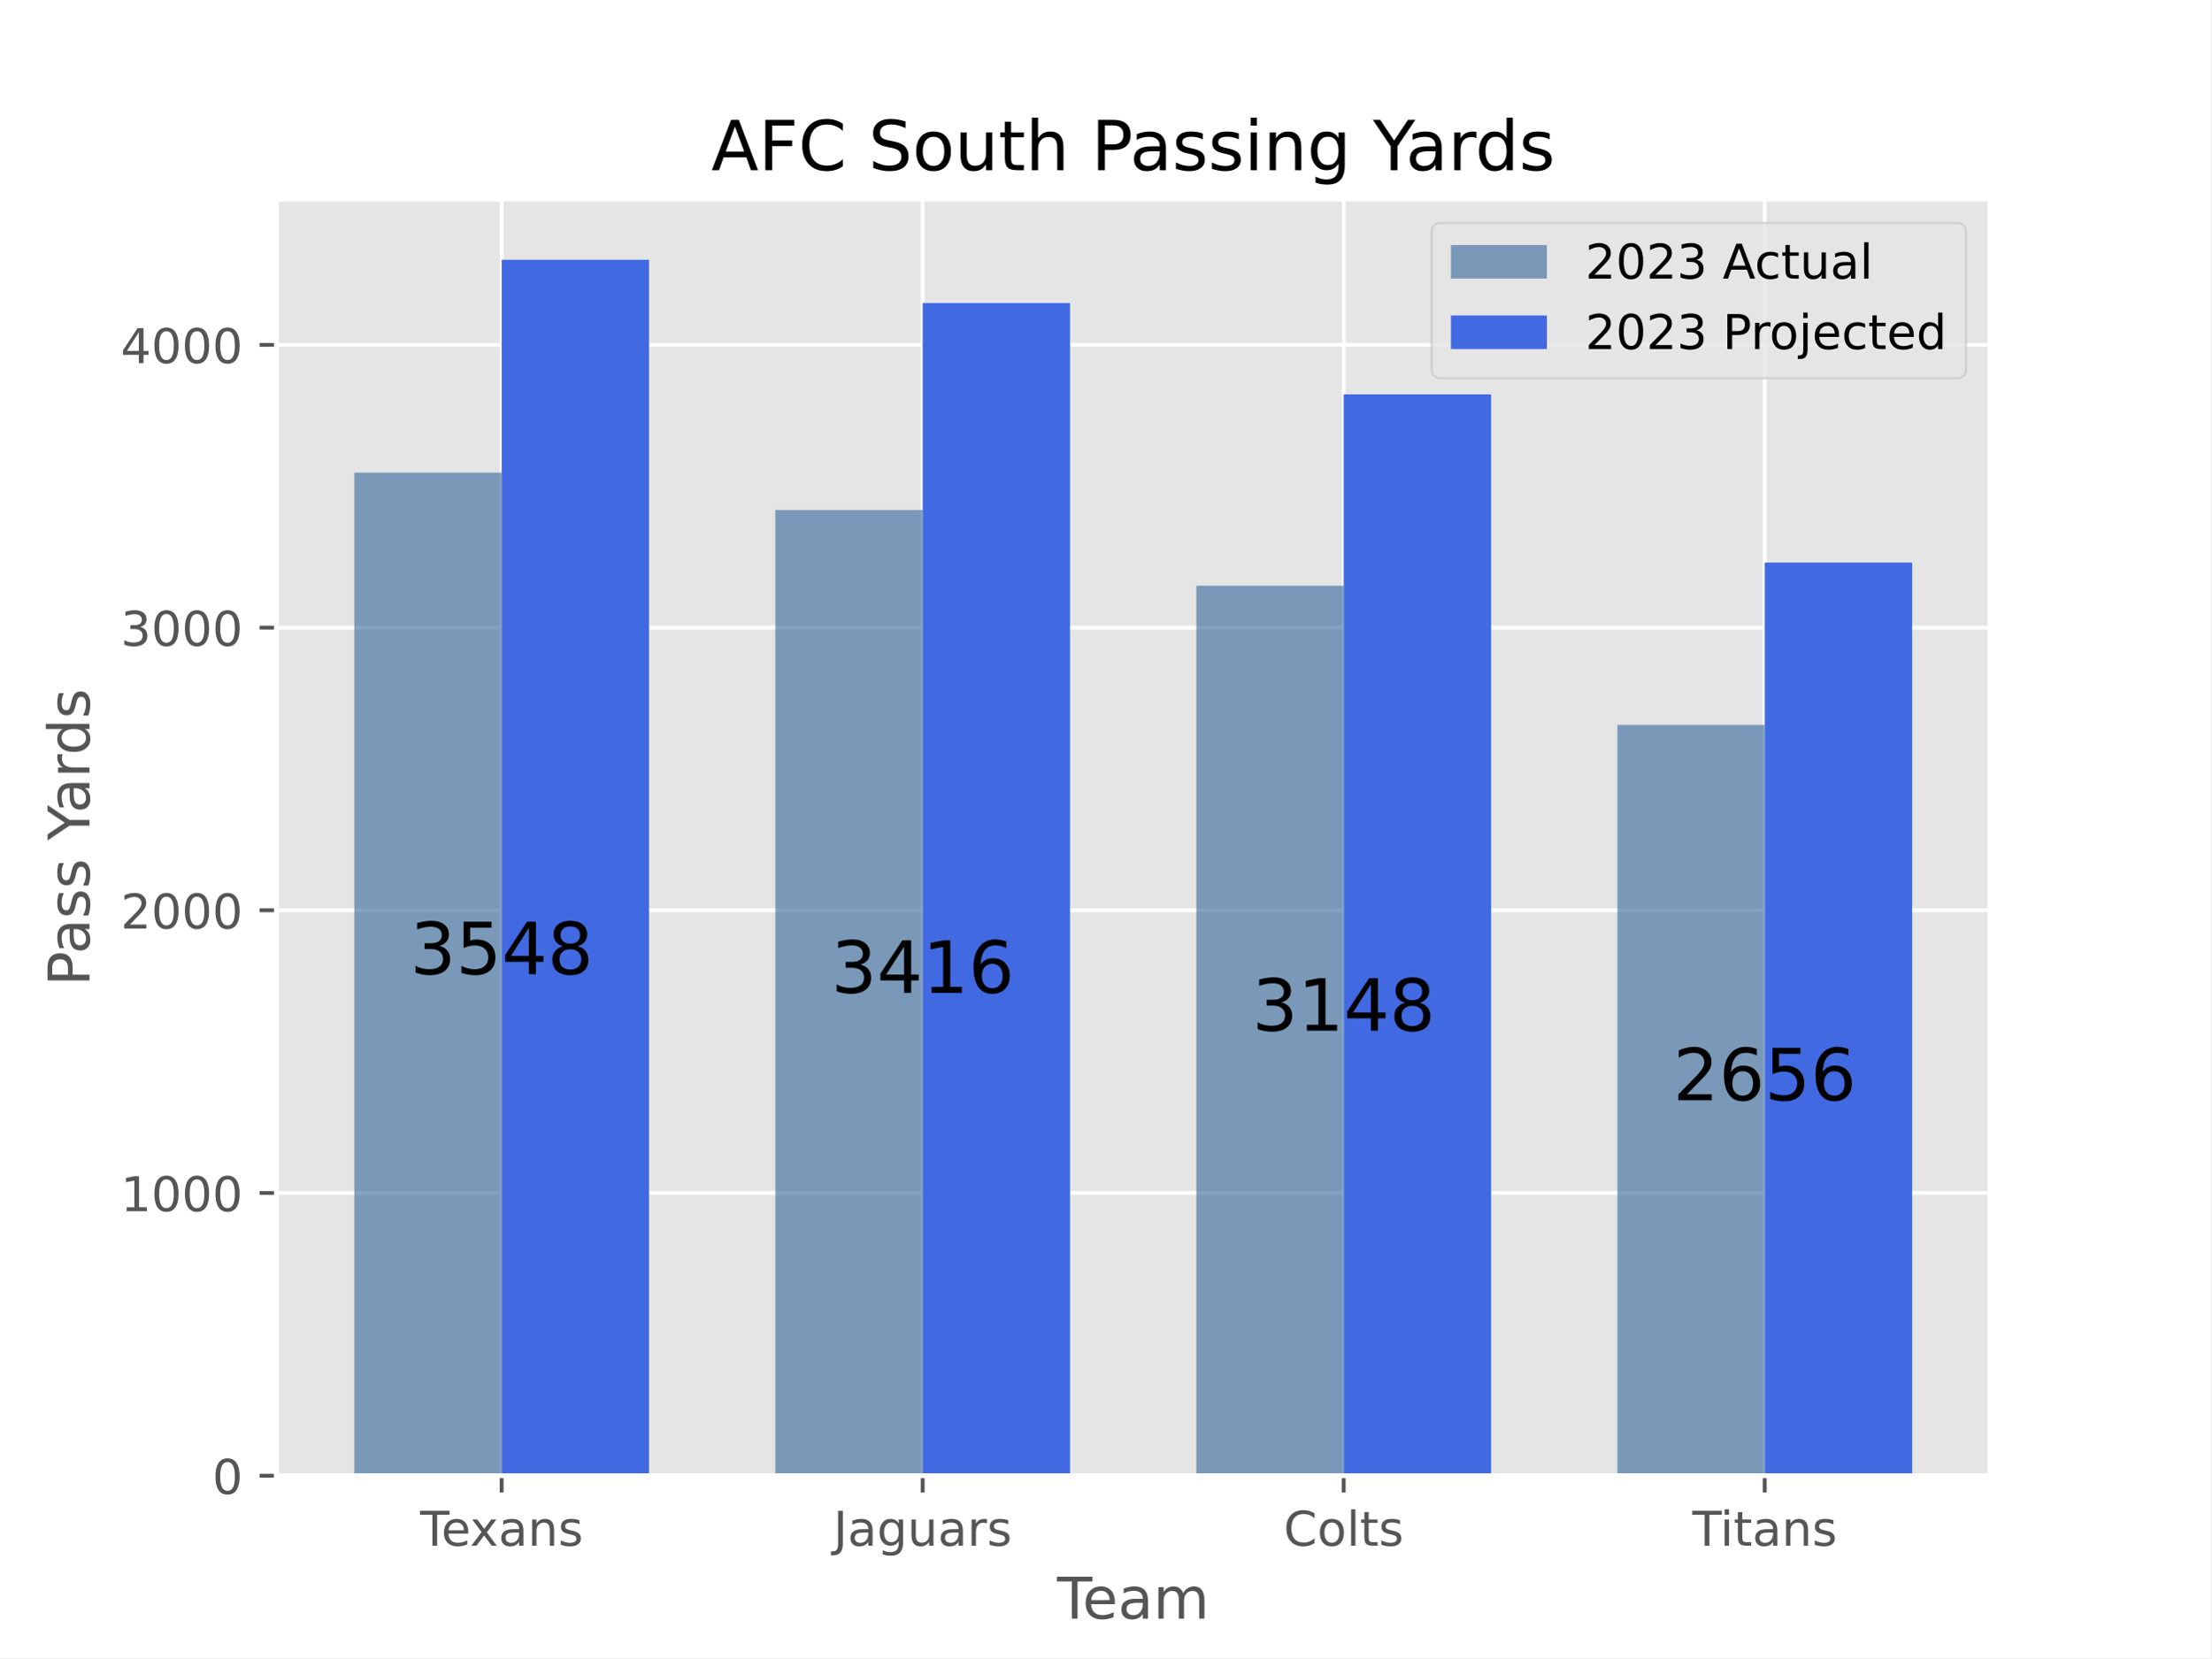
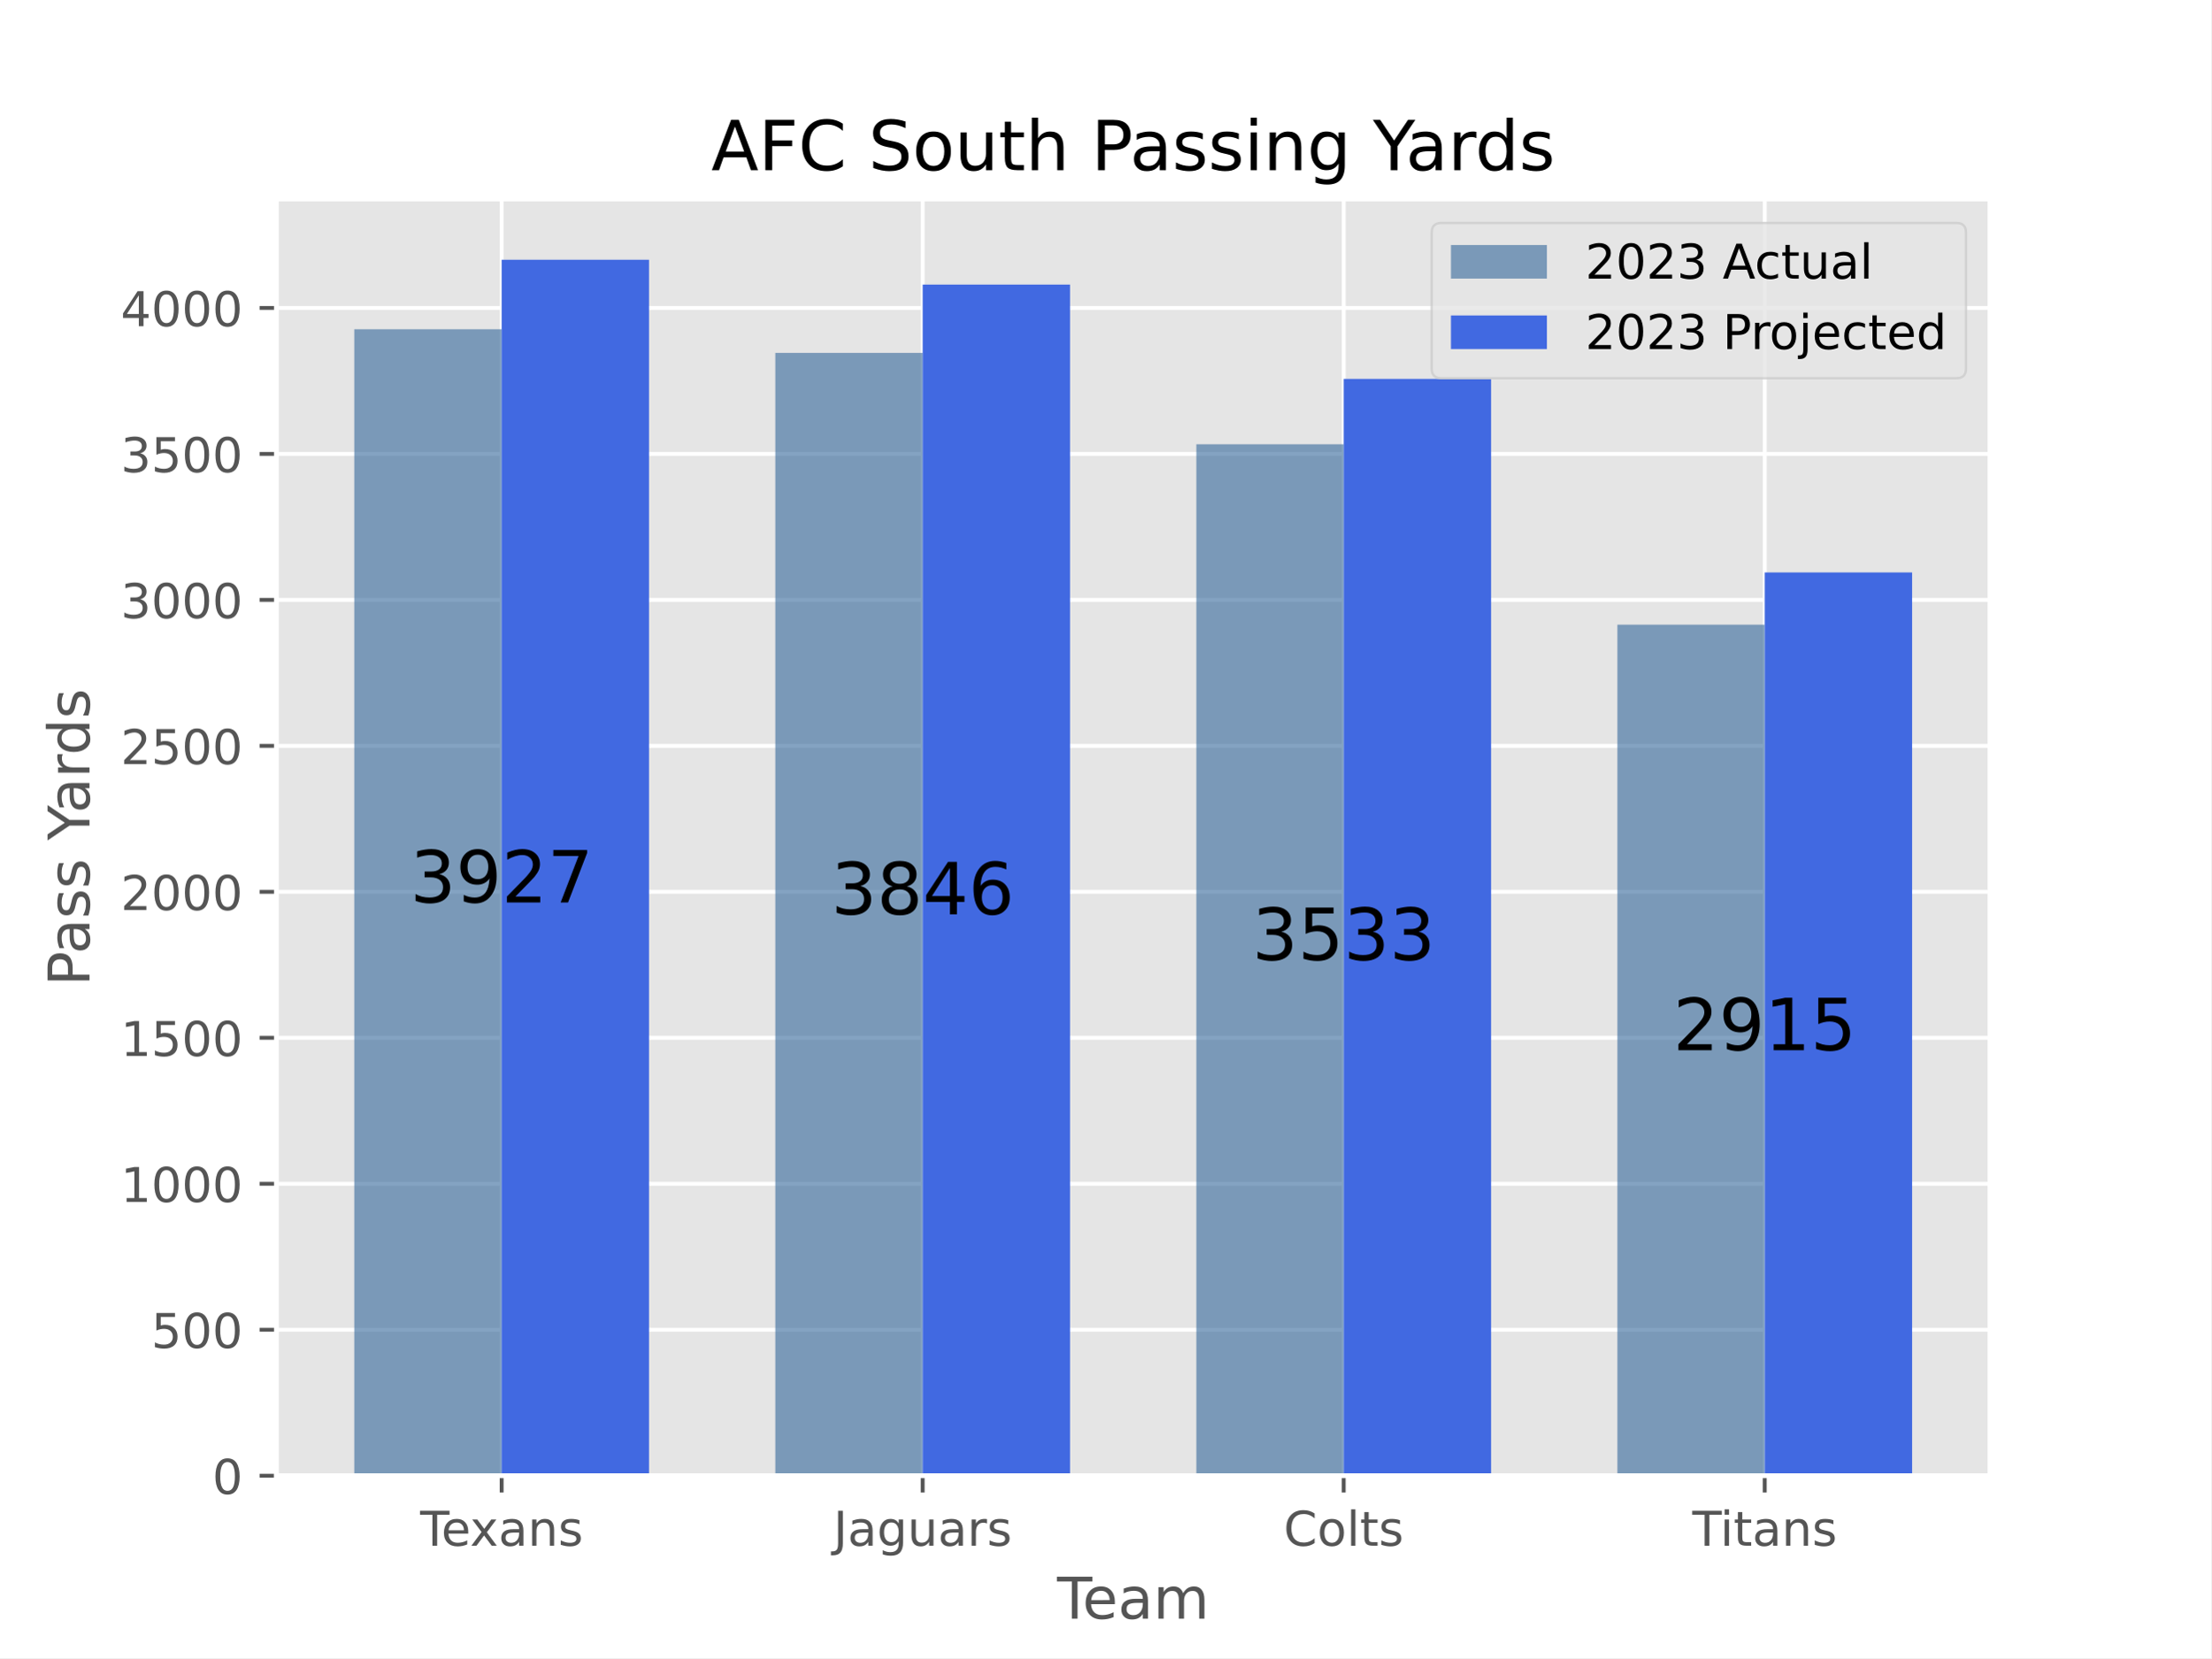
<svg xmlns="http://www.w3.org/2000/svg" xmlns:xlink="http://www.w3.org/1999/xlink" width="460.8pt" height="345.6pt" viewBox="0 0 460.8 345.6" version="1.1">
  <defs>
    <style type="text/css">*{stroke-linejoin: round; stroke-linecap: butt}</style>
  </defs>
  <g id="figure_1">
    <g id="patch_1">
      <path d="M 0 345.6  L 460.8 345.6  L 460.8 0  L 0 0  z " style="fill: #ffffff" />
    </g>
    <g id="axes_1">
      <g id="patch_2">
        <path d="M 57.6 307.584  L 414.72 307.584  L 414.72 41.472  L 57.6 41.472  z " style="fill: #e5e5e5" />
      </g>
      <g id="matplotlib.axis_1">
        <g id="xtick_1">
          <g id="line2d_1">
-             <path d="M 104.543 307.584  L 104.543 41.472  " clip-path="url(#pd8e9a2d7d0)" style="fill: none; stroke: #ffffff; stroke-width: 0.8; stroke-linecap: square" />
+             <path d="M 104.543 307.584  L 104.543 41.472  " clip-path="url(#paf603e5f99)" style="fill: none; stroke: #ffffff; stroke-width: 0.8; stroke-linecap: square" />
          </g>
          <g id="line2d_2">
            <defs>
-               <path id="m70d4805a8e" d="M 0 0  L 0 3.5  " style="stroke: #555555; stroke-width: 0.8" />
-             </defs>
-             <g>
-               <use xlink:href="#m70d4805a8e" x="104.543" y="307.584" style="fill: #555555; stroke: #555555; stroke-width: 0.8" />
+               <path id="md9aeff2565" d="M 0 0  L 0 3.5  " style="stroke: #555555; stroke-width: 0.8" />
+             </defs>
+             <g>
+               <use xlink:href="#md9aeff2565" x="104.543" y="307.584" style="fill: #555555; stroke: #555555; stroke-width: 0.8" />
            </g>
          </g>
          <g id="text_1">
            <g style="fill: #555555" transform="translate(87.55345 322.1824) scale(0.1 -0.1)">
              <defs>
                <path id="DejaVuSans-54" d="M -19 4666  L 3928 4666  L 3928 4134  L 2272 4134  L 2272 0  L 1638 0  L 1638 4134  L -19 4134  L -19 4666  z " transform="scale(0.015625)" />
                <path id="DejaVuSans-65" d="M 3597 1894  L 3597 1613  L 953 1613  Q 991 1019 1311 708  Q 1631 397 2203 397  Q 2534 397 2845 478  Q 3156 559 3463 722  L 3463 178  Q 3153 47 2828 -22  Q 2503 -91 2169 -91  Q 1331 -91 842 396  Q 353 884 353 1716  Q 353 2575 817 3079  Q 1281 3584 2069 3584  Q 2775 3584 3186 3129  Q 3597 2675 3597 1894  z M 3022 2063  Q 3016 2534 2758 2815  Q 2500 3097 2075 3097  Q 1594 3097 1305 2825  Q 1016 2553 972 2059  L 3022 2063  z " transform="scale(0.015625)" />
                <path id="DejaVuSans-78" d="M 3513 3500  L 2247 1797  L 3578 0  L 2900 0  L 1881 1375  L 863 0  L 184 0  L 1544 1831  L 300 3500  L 978 3500  L 1906 2253  L 2834 3500  L 3513 3500  z " transform="scale(0.015625)" />
                <path id="DejaVuSans-61" d="M 2194 1759  Q 1497 1759 1228 1600  Q 959 1441 959 1056  Q 959 750 1161 570  Q 1363 391 1709 391  Q 2188 391 2477 730  Q 2766 1069 2766 1631  L 2766 1759  L 2194 1759  z M 3341 1997  L 3341 0  L 2766 0  L 2766 531  Q 2569 213 2275 61  Q 1981 -91 1556 -91  Q 1019 -91 701 211  Q 384 513 384 1019  Q 384 1609 779 1909  Q 1175 2209 1959 2209  L 2766 2209  L 2766 2266  Q 2766 2663 2505 2880  Q 2244 3097 1772 3097  Q 1472 3097 1187 3025  Q 903 2953 641 2809  L 641 3341  Q 956 3463 1253 3523  Q 1550 3584 1831 3584  Q 2591 3584 2966 3190  Q 3341 2797 3341 1997  z " transform="scale(0.015625)" />
                <path id="DejaVuSans-6e" d="M 3513 2113  L 3513 0  L 2938 0  L 2938 2094  Q 2938 2591 2744 2837  Q 2550 3084 2163 3084  Q 1697 3084 1428 2787  Q 1159 2491 1159 1978  L 1159 0  L 581 0  L 581 3500  L 1159 3500  L 1159 2956  Q 1366 3272 1645 3428  Q 1925 3584 2291 3584  Q 2894 3584 3203 3211  Q 3513 2838 3513 2113  z " transform="scale(0.015625)" />
                <path id="DejaVuSans-73" d="M 2834 3397  L 2834 2853  Q 2591 2978 2328 3040  Q 2066 3103 1784 3103  Q 1356 3103 1142 2972  Q 928 2841 928 2578  Q 928 2378 1081 2264  Q 1234 2150 1697 2047  L 1894 2003  Q 2506 1872 2764 1633  Q 3022 1394 3022 966  Q 3022 478 2636 193  Q 2250 -91 1575 -91  Q 1294 -91 989 -36  Q 684 19 347 128  L 347 722  Q 666 556 975 473  Q 1284 391 1588 391  Q 1994 391 2212 530  Q 2431 669 2431 922  Q 2431 1156 2273 1281  Q 2116 1406 1581 1522  L 1381 1569  Q 847 1681 609 1914  Q 372 2147 372 2553  Q 372 3047 722 3315  Q 1072 3584 1716 3584  Q 2034 3584 2315 3537  Q 2597 3491 2834 3397  z " transform="scale(0.015625)" />
              </defs>
              <use xlink:href="#DejaVuSans-54" />
              <use xlink:href="#DejaVuSans-65" x="44.084" />
              <use xlink:href="#DejaVuSans-78" x="103.857" />
              <use xlink:href="#DejaVuSans-61" x="163.037" />
              <use xlink:href="#DejaVuSans-6e" x="224.316" />
              <use xlink:href="#DejaVuSans-73" x="287.695" />
            </g>
          </g>
        </g>
        <g id="xtick_2">
          <g id="line2d_3">
-             <path d="M 192.288 307.584  L 192.288 41.472  " clip-path="url(#pd8e9a2d7d0)" style="fill: none; stroke: #ffffff; stroke-width: 0.8; stroke-linecap: square" />
+             <path d="M 192.288 307.584  L 192.288 41.472  " clip-path="url(#paf603e5f99)" style="fill: none; stroke: #ffffff; stroke-width: 0.8; stroke-linecap: square" />
          </g>
          <g id="line2d_4">
            <g>
-               <use xlink:href="#m70d4805a8e" x="192.288" y="307.584" style="fill: #555555; stroke: #555555; stroke-width: 0.8" />
+               <use xlink:href="#md9aeff2565" x="192.288" y="307.584" style="fill: #555555; stroke: #555555; stroke-width: 0.8" />
            </g>
          </g>
          <g id="text_2">
            <g style="fill: #555555" transform="translate(173.6815 322.1824) scale(0.1 -0.1)">
              <defs>
                <path id="DejaVuSans-4a" d="M 628 4666  L 1259 4666  L 1259 325  Q 1259 -519 939 -900  Q 619 -1281 -91 -1281  L -331 -1281  L -331 -750  L -134 -750  Q 284 -750 456 -515  Q 628 -281 628 325  L 628 4666  z " transform="scale(0.015625)" />
                <path id="DejaVuSans-67" d="M 2906 1791  Q 2906 2416 2648 2759  Q 2391 3103 1925 3103  Q 1463 3103 1205 2759  Q 947 2416 947 1791  Q 947 1169 1205 825  Q 1463 481 1925 481  Q 2391 481 2648 825  Q 2906 1169 2906 1791  z M 3481 434  Q 3481 -459 3084 -895  Q 2688 -1331 1869 -1331  Q 1566 -1331 1297 -1286  Q 1028 -1241 775 -1147  L 775 -588  Q 1028 -725 1275 -790  Q 1522 -856 1778 -856  Q 2344 -856 2625 -561  Q 2906 -266 2906 331  L 2906 616  Q 2728 306 2450 153  Q 2172 0 1784 0  Q 1141 0 747 490  Q 353 981 353 1791  Q 353 2603 747 3093  Q 1141 3584 1784 3584  Q 2172 3584 2450 3431  Q 2728 3278 2906 2969  L 2906 3500  L 3481 3500  L 3481 434  z " transform="scale(0.015625)" />
                <path id="DejaVuSans-75" d="M 544 1381  L 544 3500  L 1119 3500  L 1119 1403  Q 1119 906 1312 657  Q 1506 409 1894 409  Q 2359 409 2629 706  Q 2900 1003 2900 1516  L 2900 3500  L 3475 3500  L 3475 0  L 2900 0  L 2900 538  Q 2691 219 2414 64  Q 2138 -91 1772 -91  Q 1169 -91 856 284  Q 544 659 544 1381  z M 1991 3584  L 1991 3584  z " transform="scale(0.015625)" />
                <path id="DejaVuSans-72" d="M 2631 2963  Q 2534 3019 2420 3045  Q 2306 3072 2169 3072  Q 1681 3072 1420 2755  Q 1159 2438 1159 1844  L 1159 0  L 581 0  L 581 3500  L 1159 3500  L 1159 2956  Q 1341 3275 1631 3429  Q 1922 3584 2338 3584  Q 2397 3584 2469 3576  Q 2541 3569 2628 3553  L 2631 2963  z " transform="scale(0.015625)" />
              </defs>
              <use xlink:href="#DejaVuSans-4a" />
              <use xlink:href="#DejaVuSans-61" x="29.492" />
              <use xlink:href="#DejaVuSans-67" x="90.771" />
              <use xlink:href="#DejaVuSans-75" x="154.248" />
              <use xlink:href="#DejaVuSans-61" x="217.627" />
              <use xlink:href="#DejaVuSans-72" x="278.906" />
              <use xlink:href="#DejaVuSans-73" x="320.02" />
            </g>
          </g>
        </g>
        <g id="xtick_3">
          <g id="line2d_5">
-             <path d="M 280.032 307.584  L 280.032 41.472  " clip-path="url(#pd8e9a2d7d0)" style="fill: none; stroke: #ffffff; stroke-width: 0.8; stroke-linecap: square" />
+             <path d="M 280.032 307.584  L 280.032 41.472  " clip-path="url(#paf603e5f99)" style="fill: none; stroke: #ffffff; stroke-width: 0.8; stroke-linecap: square" />
          </g>
          <g id="line2d_6">
            <g>
-               <use xlink:href="#m70d4805a8e" x="280.032" y="307.584" style="fill: #555555; stroke: #555555; stroke-width: 0.8" />
+               <use xlink:href="#md9aeff2565" x="280.032" y="307.584" style="fill: #555555; stroke: #555555; stroke-width: 0.8" />
            </g>
          </g>
          <g id="text_3">
            <g style="fill: #555555" transform="translate(267.5275 322.1824) scale(0.1 -0.1)">
              <defs>
                <path id="DejaVuSans-43" d="M 4122 4306  L 4122 3641  Q 3803 3938 3442 4084  Q 3081 4231 2675 4231  Q 1875 4231 1450 3742  Q 1025 3253 1025 2328  Q 1025 1406 1450 917  Q 1875 428 2675 428  Q 3081 428 3442 575  Q 3803 722 4122 1019  L 4122 359  Q 3791 134 3420 21  Q 3050 -91 2638 -91  Q 1578 -91 968 557  Q 359 1206 359 2328  Q 359 3453 968 4101  Q 1578 4750 2638 4750  Q 3056 4750 3426 4639  Q 3797 4528 4122 4306  z " transform="scale(0.015625)" />
                <path id="DejaVuSans-6f" d="M 1959 3097  Q 1497 3097 1228 2736  Q 959 2375 959 1747  Q 959 1119 1226 758  Q 1494 397 1959 397  Q 2419 397 2687 759  Q 2956 1122 2956 1747  Q 2956 2369 2687 2733  Q 2419 3097 1959 3097  z M 1959 3584  Q 2709 3584 3137 3096  Q 3566 2609 3566 1747  Q 3566 888 3137 398  Q 2709 -91 1959 -91  Q 1206 -91 779 398  Q 353 888 353 1747  Q 353 2609 779 3096  Q 1206 3584 1959 3584  z " transform="scale(0.015625)" />
                <path id="DejaVuSans-6c" d="M 603 4863  L 1178 4863  L 1178 0  L 603 0  L 603 4863  z " transform="scale(0.015625)" />
                <path id="DejaVuSans-74" d="M 1172 4494  L 1172 3500  L 2356 3500  L 2356 3053  L 1172 3053  L 1172 1153  Q 1172 725 1289 603  Q 1406 481 1766 481  L 2356 481  L 2356 0  L 1766 0  Q 1100 0 847 248  Q 594 497 594 1153  L 594 3053  L 172 3053  L 172 3500  L 594 3500  L 594 4494  L 1172 4494  z " transform="scale(0.015625)" />
              </defs>
              <use xlink:href="#DejaVuSans-43" />
              <use xlink:href="#DejaVuSans-6f" x="69.824" />
              <use xlink:href="#DejaVuSans-6c" x="131.006" />
              <use xlink:href="#DejaVuSans-74" x="158.789" />
              <use xlink:href="#DejaVuSans-73" x="197.998" />
            </g>
          </g>
        </g>
        <g id="xtick_4">
          <g id="line2d_7">
-             <path d="M 367.777 307.584  L 367.777 41.472  " clip-path="url(#pd8e9a2d7d0)" style="fill: none; stroke: #ffffff; stroke-width: 0.8; stroke-linecap: square" />
+             <path d="M 367.777 307.584  L 367.777 41.472  " clip-path="url(#paf603e5f99)" style="fill: none; stroke: #ffffff; stroke-width: 0.8; stroke-linecap: square" />
          </g>
          <g id="line2d_8">
            <g>
-               <use xlink:href="#m70d4805a8e" x="367.777" y="307.584" style="fill: #555555; stroke: #555555; stroke-width: 0.8" />
+               <use xlink:href="#md9aeff2565" x="367.777" y="307.584" style="fill: #555555; stroke: #555555; stroke-width: 0.8" />
            </g>
          </g>
          <g id="text_4">
            <g style="fill: #555555" transform="translate(352.6923 322.1824) scale(0.1 -0.1)">
              <defs>
                <path id="DejaVuSans-69" d="M 603 3500  L 1178 3500  L 1178 0  L 603 0  L 603 3500  z M 603 4863  L 1178 4863  L 1178 4134  L 603 4134  L 603 4863  z " transform="scale(0.015625)" />
              </defs>
              <use xlink:href="#DejaVuSans-54" />
              <use xlink:href="#DejaVuSans-69" x="57.959" />
              <use xlink:href="#DejaVuSans-74" x="85.742" />
              <use xlink:href="#DejaVuSans-61" x="124.951" />
              <use xlink:href="#DejaVuSans-6e" x="186.23" />
              <use xlink:href="#DejaVuSans-73" x="249.609" />
            </g>
          </g>
        </g>
        <g id="text_5">
          <g style="fill: #555555" transform="translate(220.3022 337.3802) scale(0.12 -0.12)">
            <defs>
              <path id="DejaVuSans-6d" d="M 3328 2828  Q 3544 3216 3844 3400  Q 4144 3584 4550 3584  Q 5097 3584 5394 3201  Q 5691 2819 5691 2113  L 5691 0  L 5113 0  L 5113 2094  Q 5113 2597 4934 2840  Q 4756 3084 4391 3084  Q 3944 3084 3684 2787  Q 3425 2491 3425 1978  L 3425 0  L 2847 0  L 2847 2094  Q 2847 2600 2669 2842  Q 2491 3084 2119 3084  Q 1678 3084 1418 2786  Q 1159 2488 1159 1978  L 1159 0  L 581 0  L 581 3500  L 1159 3500  L 1159 2956  Q 1356 3278 1631 3431  Q 1906 3584 2284 3584  Q 2666 3584 2933 3390  Q 3200 3197 3328 2828  z " transform="scale(0.015625)" />
            </defs>
            <use xlink:href="#DejaVuSans-54" />
            <use xlink:href="#DejaVuSans-65" x="44.084" />
            <use xlink:href="#DejaVuSans-61" x="105.607" />
            <use xlink:href="#DejaVuSans-6d" x="166.887" />
          </g>
        </g>
      </g>
      <g id="matplotlib.axis_2">
        <g id="ytick_1">
          <g id="line2d_9">
-             <path d="M 57.6 307.584  L 414.72 307.584  " clip-path="url(#pd8e9a2d7d0)" style="fill: none; stroke: #ffffff; stroke-width: 0.8; stroke-linecap: square" />
+             <path d="M 57.6 307.584  L 414.72 307.584  " clip-path="url(#paf603e5f99)" style="fill: none; stroke: #ffffff; stroke-width: 0.8; stroke-linecap: square" />
          </g>
          <g id="line2d_10">
            <defs>
-               <path id="m05ee3d69f9" d="M 0 0  L -3.5 0  " style="stroke: #555555; stroke-width: 0.8" />
-             </defs>
-             <g>
-               <use xlink:href="#m05ee3d69f9" x="57.6" y="307.584" style="fill: #555555; stroke: #555555; stroke-width: 0.8" />
+               <path id="m0c520cfd22" d="M 0 0  L -3.5 0  " style="stroke: #555555; stroke-width: 0.8" />
+             </defs>
+             <g>
+               <use xlink:href="#m0c520cfd22" x="57.6" y="307.584" style="fill: #555555; stroke: #555555; stroke-width: 0.8" />
            </g>
          </g>
          <g id="text_6">
            <g style="fill: #555555" transform="translate(44.2375 311.3832) scale(0.1 -0.1)">
              <defs>
                <path id="DejaVuSans-30" d="M 2034 4250  Q 1547 4250 1301 3770  Q 1056 3291 1056 2328  Q 1056 1369 1301 889  Q 1547 409 2034 409  Q 2525 409 2770 889  Q 3016 1369 3016 2328  Q 3016 3291 2770 3770  Q 2525 4250 2034 4250  z M 2034 4750  Q 2819 4750 3233 4129  Q 3647 3509 3647 2328  Q 3647 1150 3233 529  Q 2819 -91 2034 -91  Q 1250 -91 836 529  Q 422 1150 422 2328  Q 422 3509 836 4129  Q 1250 4750 2034 4750  z " transform="scale(0.015625)" />
              </defs>
              <use xlink:href="#DejaVuSans-30" />
            </g>
          </g>
        </g>
        <g id="ytick_2">
          <g id="line2d_11">
-             <path d="M 57.6 248.658  L 414.72 248.658  " clip-path="url(#pd8e9a2d7d0)" style="fill: none; stroke: #ffffff; stroke-width: 0.8; stroke-linecap: square" />
+             <path d="M 57.6 277.159  L 414.72 277.159  " clip-path="url(#paf603e5f99)" style="fill: none; stroke: #ffffff; stroke-width: 0.8; stroke-linecap: square" />
          </g>
          <g id="line2d_12">
            <g>
-               <use xlink:href="#m05ee3d69f9" x="57.6" y="248.658" style="fill: #555555; stroke: #555555; stroke-width: 0.8" />
+               <use xlink:href="#m0c520cfd22" x="57.6" y="277.159" style="fill: #555555; stroke: #555555; stroke-width: 0.8" />
            </g>
          </g>
          <g id="text_7">
-             <g style="fill: #555555" transform="translate(25.15 252.4574) scale(0.1 -0.1)">
+             <g style="fill: #555555" transform="translate(31.5125 280.9582) scale(0.1 -0.1)">
+               <defs>
+                 <path id="DejaVuSans-35" d="M 691 4666  L 3169 4666  L 3169 4134  L 1269 4134  L 1269 2991  Q 1406 3038 1543 3061  Q 1681 3084 1819 3084  Q 2600 3084 3056 2656  Q 3513 2228 3513 1497  Q 3513 744 3044 326  Q 2575 -91 1722 -91  Q 1428 -91 1123 -41  Q 819 9 494 109  L 494 744  Q 775 591 1075 516  Q 1375 441 1709 441  Q 2250 441 2565 725  Q 2881 1009 2881 1497  Q 2881 1984 2565 2268  Q 2250 2553 1709 2553  Q 1456 2553 1204 2497  Q 953 2441 691 2322  L 691 4666  z " transform="scale(0.015625)" />
+               </defs>
+               <use xlink:href="#DejaVuSans-35" />
+               <use xlink:href="#DejaVuSans-30" x="63.623" />
+               <use xlink:href="#DejaVuSans-30" x="127.246" />
+             </g>
+           </g>
+         </g>
+         <g id="ytick_3">
+           <g id="line2d_13">
+             <path d="M 57.6 246.734  L 414.72 246.734  " clip-path="url(#paf603e5f99)" style="fill: none; stroke: #ffffff; stroke-width: 0.8; stroke-linecap: square" />
+           </g>
+           <g id="line2d_14">
+             <g>
+               <use xlink:href="#m0c520cfd22" x="57.6" y="246.734" style="fill: #555555; stroke: #555555; stroke-width: 0.8" />
+             </g>
+           </g>
+           <g id="text_8">
+             <g style="fill: #555555" transform="translate(25.15 250.5333) scale(0.1 -0.1)">
              <defs>
                <path id="DejaVuSans-31" d="M 794 531  L 1825 531  L 1825 4091  L 703 3866  L 703 4441  L 1819 4666  L 2450 4666  L 2450 531  L 3481 531  L 3481 0  L 794 0  L 794 531  z " transform="scale(0.015625)" />
              </defs>
              <use xlink:href="#DejaVuSans-31" />
              <use xlink:href="#DejaVuSans-30" x="63.623" />
              <use xlink:href="#DejaVuSans-30" x="127.246" />
              <use xlink:href="#DejaVuSans-30" x="190.869" />
            </g>
          </g>
        </g>
-         <g id="ytick_3">
-           <g id="line2d_13">
-             <path d="M 57.6 189.732  L 414.72 189.732  " clip-path="url(#pd8e9a2d7d0)" style="fill: none; stroke: #ffffff; stroke-width: 0.8; stroke-linecap: square" />
-           </g>
-           <g id="line2d_14">
-             <g>
-               <use xlink:href="#m05ee3d69f9" x="57.6" y="189.732" style="fill: #555555; stroke: #555555; stroke-width: 0.8" />
-             </g>
-           </g>
-           <g id="text_8">
-             <g style="fill: #555555" transform="translate(25.15 193.5316) scale(0.1 -0.1)">
+         <g id="ytick_4">
+           <g id="line2d_15">
+             <path d="M 57.6 216.309  L 414.72 216.309  " clip-path="url(#paf603e5f99)" style="fill: none; stroke: #ffffff; stroke-width: 0.8; stroke-linecap: square" />
+           </g>
+           <g id="line2d_16">
+             <g>
+               <use xlink:href="#m0c520cfd22" x="57.6" y="216.309" style="fill: #555555; stroke: #555555; stroke-width: 0.8" />
+             </g>
+           </g>
+           <g id="text_9">
+             <g style="fill: #555555" transform="translate(25.15 220.1083) scale(0.1 -0.1)">
+               <use xlink:href="#DejaVuSans-31" />
+               <use xlink:href="#DejaVuSans-35" x="63.623" />
+               <use xlink:href="#DejaVuSans-30" x="127.246" />
+               <use xlink:href="#DejaVuSans-30" x="190.869" />
+             </g>
+           </g>
+         </g>
+         <g id="ytick_5">
+           <g id="line2d_17">
+             <path d="M 57.6 185.884  L 414.72 185.884  " clip-path="url(#paf603e5f99)" style="fill: none; stroke: #ffffff; stroke-width: 0.8; stroke-linecap: square" />
+           </g>
+           <g id="line2d_18">
+             <g>
+               <use xlink:href="#m0c520cfd22" x="57.6" y="185.884" style="fill: #555555; stroke: #555555; stroke-width: 0.8" />
+             </g>
+           </g>
+           <g id="text_10">
+             <g style="fill: #555555" transform="translate(25.15 189.6833) scale(0.1 -0.1)">
              <defs>
                <path id="DejaVuSans-32" d="M 1228 531  L 3431 531  L 3431 0  L 469 0  L 469 531  Q 828 903 1448 1529  Q 2069 2156 2228 2338  Q 2531 2678 2651 2914  Q 2772 3150 2772 3378  Q 2772 3750 2511 3984  Q 2250 4219 1831 4219  Q 1534 4219 1204 4116  Q 875 4013 500 3803  L 500 4441  Q 881 4594 1212 4672  Q 1544 4750 1819 4750  Q 2544 4750 2975 4387  Q 3406 4025 3406 3419  Q 3406 3131 3298 2873  Q 3191 2616 2906 2266  Q 2828 2175 2409 1742  Q 1991 1309 1228 531  z " transform="scale(0.015625)" />
              </defs>
              <use xlink:href="#DejaVuSans-32" />
              <use xlink:href="#DejaVuSans-30" x="63.623" />
              <use xlink:href="#DejaVuSans-30" x="127.246" />
              <use xlink:href="#DejaVuSans-30" x="190.869" />
            </g>
          </g>
        </g>
-         <g id="ytick_4">
-           <g id="line2d_15">
-             <path d="M 57.6 130.807  L 414.72 130.807  " clip-path="url(#pd8e9a2d7d0)" style="fill: none; stroke: #ffffff; stroke-width: 0.8; stroke-linecap: square" />
-           </g>
-           <g id="line2d_16">
-             <g>
-               <use xlink:href="#m05ee3d69f9" x="57.6" y="130.807" style="fill: #555555; stroke: #555555; stroke-width: 0.8" />
-             </g>
-           </g>
-           <g id="text_9">
-             <g style="fill: #555555" transform="translate(25.15 134.6057) scale(0.1 -0.1)">
+         <g id="ytick_6">
+           <g id="line2d_19">
+             <path d="M 57.6 155.459  L 414.72 155.459  " clip-path="url(#paf603e5f99)" style="fill: none; stroke: #ffffff; stroke-width: 0.8; stroke-linecap: square" />
+           </g>
+           <g id="line2d_20">
+             <g>
+               <use xlink:href="#m0c520cfd22" x="57.6" y="155.459" style="fill: #555555; stroke: #555555; stroke-width: 0.8" />
+             </g>
+           </g>
+           <g id="text_11">
+             <g style="fill: #555555" transform="translate(25.15 159.2584) scale(0.1 -0.1)">
+               <use xlink:href="#DejaVuSans-32" />
+               <use xlink:href="#DejaVuSans-35" x="63.623" />
+               <use xlink:href="#DejaVuSans-30" x="127.246" />
+               <use xlink:href="#DejaVuSans-30" x="190.869" />
+             </g>
+           </g>
+         </g>
+         <g id="ytick_7">
+           <g id="line2d_21">
+             <path d="M 57.6 125.034  L 414.72 125.034  " clip-path="url(#paf603e5f99)" style="fill: none; stroke: #ffffff; stroke-width: 0.8; stroke-linecap: square" />
+           </g>
+           <g id="line2d_22">
+             <g>
+               <use xlink:href="#m0c520cfd22" x="57.6" y="125.034" style="fill: #555555; stroke: #555555; stroke-width: 0.8" />
+             </g>
+           </g>
+           <g id="text_12">
+             <g style="fill: #555555" transform="translate(25.15 128.8334) scale(0.1 -0.1)">
              <defs>
                <path id="DejaVuSans-33" d="M 2597 2516  Q 3050 2419 3304 2112  Q 3559 1806 3559 1356  Q 3559 666 3084 287  Q 2609 -91 1734 -91  Q 1441 -91 1130 -33  Q 819 25 488 141  L 488 750  Q 750 597 1062 519  Q 1375 441 1716 441  Q 2309 441 2620 675  Q 2931 909 2931 1356  Q 2931 1769 2642 2001  Q 2353 2234 1838 2234  L 1294 2234  L 1294 2753  L 1863 2753  Q 2328 2753 2575 2939  Q 2822 3125 2822 3475  Q 2822 3834 2567 4026  Q 2313 4219 1838 4219  Q 1578 4219 1281 4162  Q 984 4106 628 3988  L 628 4550  Q 988 4650 1302 4700  Q 1616 4750 1894 4750  Q 2613 4750 3031 4423  Q 3450 4097 3450 3541  Q 3450 3153 3228 2886  Q 3006 2619 2597 2516  z " transform="scale(0.015625)" />
              </defs>
              <use xlink:href="#DejaVuSans-33" />
              <use xlink:href="#DejaVuSans-30" x="63.623" />
              <use xlink:href="#DejaVuSans-30" x="127.246" />
              <use xlink:href="#DejaVuSans-30" x="190.869" />
            </g>
          </g>
        </g>
-         <g id="ytick_5">
-           <g id="line2d_17">
-             <path d="M 57.6 71.881  L 414.72 71.881  " clip-path="url(#pd8e9a2d7d0)" style="fill: none; stroke: #ffffff; stroke-width: 0.8; stroke-linecap: square" />
-           </g>
-           <g id="line2d_18">
-             <g>
-               <use xlink:href="#m05ee3d69f9" x="57.6" y="71.881" style="fill: #555555; stroke: #555555; stroke-width: 0.8" />
-             </g>
-           </g>
-           <g id="text_10">
-             <g style="fill: #555555" transform="translate(25.15 75.67989) scale(0.1 -0.1)">
+         <g id="ytick_8">
+           <g id="line2d_23">
+             <path d="M 57.6 94.609  L 414.72 94.609  " clip-path="url(#paf603e5f99)" style="fill: none; stroke: #ffffff; stroke-width: 0.8; stroke-linecap: square" />
+           </g>
+           <g id="line2d_24">
+             <g>
+               <use xlink:href="#m0c520cfd22" x="57.6" y="94.609" style="fill: #555555; stroke: #555555; stroke-width: 0.8" />
+             </g>
+           </g>
+           <g id="text_13">
+             <g style="fill: #555555" transform="translate(25.15 98.40843) scale(0.1 -0.1)">
+               <use xlink:href="#DejaVuSans-33" />
+               <use xlink:href="#DejaVuSans-35" x="63.623" />
+               <use xlink:href="#DejaVuSans-30" x="127.246" />
+               <use xlink:href="#DejaVuSans-30" x="190.869" />
+             </g>
+           </g>
+         </g>
+         <g id="ytick_9">
+           <g id="line2d_25">
+             <path d="M 57.6 64.184  L 414.72 64.184  " clip-path="url(#paf603e5f99)" style="fill: none; stroke: #ffffff; stroke-width: 0.8; stroke-linecap: square" />
+           </g>
+           <g id="line2d_26">
+             <g>
+               <use xlink:href="#m0c520cfd22" x="57.6" y="64.184" style="fill: #555555; stroke: #555555; stroke-width: 0.8" />
+             </g>
+           </g>
+           <g id="text_14">
+             <g style="fill: #555555" transform="translate(25.15 67.98346) scale(0.1 -0.1)">
              <defs>
                <path id="DejaVuSans-34" d="M 2419 4116  L 825 1625  L 2419 1625  L 2419 4116  z M 2253 4666  L 3047 4666  L 3047 1625  L 3713 1625  L 3713 1100  L 3047 1100  L 3047 0  L 2419 0  L 2419 1100  L 313 1100  L 313 1709  L 2253 4666  z " transform="scale(0.015625)" />
              </defs>
              <use xlink:href="#DejaVuSans-34" />
              <use xlink:href="#DejaVuSans-30" x="63.623" />
              <use xlink:href="#DejaVuSans-30" x="127.246" />
              <use xlink:href="#DejaVuSans-30" x="190.869" />
            </g>
          </g>
        </g>
-         <g id="text_11">
+         <g id="text_15">
          <g style="fill: #555555" transform="translate(18.65438 205.5236) rotate(-90) scale(0.12 -0.12)">
            <defs>
              <path id="DejaVuSans-50" d="M 1259 4147  L 1259 2394  L 2053 2394  Q 2494 2394 2734 2622  Q 2975 2850 2975 3272  Q 2975 3691 2734 3919  Q 2494 4147 2053 4147  L 1259 4147  z M 628 4666  L 2053 4666  Q 2838 4666 3239 4311  Q 3641 3956 3641 3272  Q 3641 2581 3239 2228  Q 2838 1875 2053 1875  L 1259 1875  L 1259 0  L 628 0  L 628 4666  z " transform="scale(0.015625)" />
              <path id="DejaVuSans-20" transform="scale(0.015625)" />
              <path id="DejaVuSans-59" d="M -13 4666  L 666 4666  L 1959 2747  L 3244 4666  L 3922 4666  L 2272 2222  L 2272 0  L 1638 0  L 1638 2222  L -13 4666  z " transform="scale(0.015625)" />
              <path id="DejaVuSans-64" d="M 2906 2969  L 2906 4863  L 3481 4863  L 3481 0  L 2906 0  L 2906 525  Q 2725 213 2448 61  Q 2172 -91 1784 -91  Q 1150 -91 751 415  Q 353 922 353 1747  Q 353 2572 751 3078  Q 1150 3584 1784 3584  Q 2172 3584 2448 3432  Q 2725 3281 2906 2969  z M 947 1747  Q 947 1113 1208 752  Q 1469 391 1925 391  Q 2381 391 2643 752  Q 2906 1113 2906 1747  Q 2906 2381 2643 2742  Q 2381 3103 1925 3103  Q 1469 3103 1208 2742  Q 947 2381 947 1747  z " transform="scale(0.015625)" />
            </defs>
            <use xlink:href="#DejaVuSans-50" />
            <use xlink:href="#DejaVuSans-61" x="55.803" />
            <use xlink:href="#DejaVuSans-73" x="117.082" />
            <use xlink:href="#DejaVuSans-73" x="169.182" />
            <use xlink:href="#DejaVuSans-20" x="221.281" />
            <use xlink:href="#DejaVuSans-59" x="253.068" />
            <use xlink:href="#DejaVuSans-61" x="300.402" />
            <use xlink:href="#DejaVuSans-72" x="361.682" />
            <use xlink:href="#DejaVuSans-64" x="401.045" />
            <use xlink:href="#DejaVuSans-73" x="464.521" />
          </g>
        </g>
      </g>
      <g id="patch_3">
-         <path d="M 73.833 307.584  L 104.543 307.584  L 104.543 98.515  L 73.833 98.515  z " clip-path="url(#pd8e9a2d7d0)" style="fill: #336699; fill-opacity: 0.6" />
+         <path d="M 73.833 307.584  L 104.543 307.584  L 104.543 68.626  L 73.833 68.626  z " clip-path="url(#paf603e5f99)" style="fill: #336699; fill-opacity: 0.6" />
      </g>
      <g id="patch_4">
-         <path d="M 161.577 307.584  L 192.288 307.584  L 192.288 106.293  L 161.577 106.293  z " clip-path="url(#pd8e9a2d7d0)" style="fill: #336699; fill-opacity: 0.6" />
+         <path d="M 161.577 307.584  L 192.288 307.584  L 192.288 73.555  L 161.577 73.555  z " clip-path="url(#paf603e5f99)" style="fill: #336699; fill-opacity: 0.6" />
      </g>
      <g id="patch_5">
-         <path d="M 249.322 307.584  L 280.032 307.584  L 280.032 122.085  L 249.322 122.085  z " clip-path="url(#pd8e9a2d7d0)" style="fill: #336699; fill-opacity: 0.6" />
+         <path d="M 249.322 307.584  L 280.032 307.584  L 280.032 92.601  L 249.322 92.601  z " clip-path="url(#paf603e5f99)" style="fill: #336699; fill-opacity: 0.6" />
      </g>
      <g id="patch_6">
-         <path d="M 337.066 307.584  L 367.777 307.584  L 367.777 151.077  L 337.066 151.077  z " clip-path="url(#pd8e9a2d7d0)" style="fill: #336699; fill-opacity: 0.6" />
+         <path d="M 337.066 307.584  L 367.777 307.584  L 367.777 130.206  L 337.066 130.206  z " clip-path="url(#paf603e5f99)" style="fill: #336699; fill-opacity: 0.6" />
      </g>
      <g id="patch_7">
-         <path d="M 104.543 307.584  L 135.254 307.584  L 135.254 54.144  L 104.543 54.144  z " clip-path="url(#pd8e9a2d7d0)" style="fill: #4169e1" />
+         <path d="M 104.543 307.584  L 135.254 307.584  L 135.254 54.144  L 104.543 54.144  z " clip-path="url(#paf603e5f99)" style="fill: #4169e1" />
      </g>
      <g id="patch_8">
-         <path d="M 192.288 307.584  L 222.998 307.584  L 222.998 63.16  L 192.288 63.16  z " clip-path="url(#pd8e9a2d7d0)" style="fill: #4169e1" />
+         <path d="M 192.288 307.584  L 222.998 307.584  L 222.998 59.316  L 192.288 59.316  z " clip-path="url(#paf603e5f99)" style="fill: #4169e1" />
      </g>
      <g id="patch_9">
-         <path d="M 280.032 307.584  L 310.743 307.584  L 310.743 82.193  L 280.032 82.193  z " clip-path="url(#pd8e9a2d7d0)" style="fill: #4169e1" />
+         <path d="M 280.032 307.584  L 310.743 307.584  L 310.743 78.971  L 280.032 78.971  z " clip-path="url(#paf603e5f99)" style="fill: #4169e1" />
      </g>
      <g id="patch_10">
-         <path d="M 367.777 307.584  L 398.487 307.584  L 398.487 117.254  L 367.777 117.254  z " clip-path="url(#pd8e9a2d7d0)" style="fill: #4169e1" />
+         <path d="M 367.777 307.584  L 398.487 307.584  L 398.487 119.314  L 367.777 119.314  z " clip-path="url(#paf603e5f99)" style="fill: #4169e1" />
      </g>
      <g id="patch_11">
        <path d="M 57.6 307.584  L 57.6 41.472  " style="fill: none; stroke: #ffffff; stroke-linejoin: miter; stroke-linecap: square" />
      </g>
      <g id="patch_12">
        <path d="M 414.72 307.584  L 414.72 41.472  " style="fill: none; stroke: #ffffff; stroke-linejoin: miter; stroke-linecap: square" />
      </g>
      <g id="patch_13">
        <path d="M 57.6 307.584  L 414.72 307.584  " style="fill: none; stroke: #ffffff; stroke-linejoin: miter; stroke-linecap: square" />
      </g>
      <g id="patch_14">
        <path d="M 57.6 41.472  L 414.72 41.472  " style="fill: none; stroke: #ffffff; stroke-linejoin: miter; stroke-linecap: square" />
      </g>
-       <g id="text_12">
-         <g transform="translate(85.45579 203.0496) scale(0.15 -0.15)">
+       <g id="text_16">
+         <g transform="translate(85.45579 188.1051) scale(0.15 -0.15)">
          <defs>
-             <path id="DejaVuSans-35" d="M 691 4666  L 3169 4666  L 3169 4134  L 1269 4134  L 1269 2991  Q 1406 3038 1543 3061  Q 1681 3084 1819 3084  Q 2600 3084 3056 2656  Q 3513 2228 3513 1497  Q 3513 744 3044 326  Q 2575 -91 1722 -91  Q 1428 -91 1123 -41  Q 819 9 494 109  L 494 744  Q 775 591 1075 516  Q 1375 441 1709 441  Q 2250 441 2565 725  Q 2881 1009 2881 1497  Q 2881 1984 2565 2268  Q 2250 2553 1709 2553  Q 1456 2553 1204 2497  Q 953 2441 691 2322  L 691 4666  z " transform="scale(0.015625)" />
-             <path id="DejaVuSans-38" d="M 2034 2216  Q 1584 2216 1326 1975  Q 1069 1734 1069 1313  Q 1069 891 1326 650  Q 1584 409 2034 409  Q 2484 409 2743 651  Q 3003 894 3003 1313  Q 3003 1734 2745 1975  Q 2488 2216 2034 2216  z M 1403 2484  Q 997 2584 770 2862  Q 544 3141 544 3541  Q 544 4100 942 4425  Q 1341 4750 2034 4750  Q 2731 4750 3128 4425  Q 3525 4100 3525 3541  Q 3525 3141 3298 2862  Q 3072 2584 2669 2484  Q 3125 2378 3379 2068  Q 3634 1759 3634 1313  Q 3634 634 3220 271  Q 2806 -91 2034 -91  Q 1263 -91 848 271  Q 434 634 434 1313  Q 434 1759 690 2068  Q 947 2378 1403 2484  z M 1172 3481  Q 1172 3119 1398 2916  Q 1625 2713 2034 2713  Q 2441 2713 2670 2916  Q 2900 3119 2900 3481  Q 2900 3844 2670 4047  Q 2441 4250 2034 4250  Q 1625 4250 1398 4047  Q 1172 3844 1172 3481  z " transform="scale(0.015625)" />
+             <path id="DejaVuSans-39" d="M 703 97  L 703 672  Q 941 559 1184 500  Q 1428 441 1663 441  Q 2288 441 2617 861  Q 2947 1281 2994 2138  Q 2813 1869 2534 1725  Q 2256 1581 1919 1581  Q 1219 1581 811 2004  Q 403 2428 403 3163  Q 403 3881 828 4315  Q 1253 4750 1959 4750  Q 2769 4750 3195 4129  Q 3622 3509 3622 2328  Q 3622 1225 3098 567  Q 2575 -91 1691 -91  Q 1453 -91 1209 -44  Q 966 3 703 97  z M 1959 2075  Q 2384 2075 2632 2365  Q 2881 2656 2881 3163  Q 2881 3666 2632 3958  Q 2384 4250 1959 4250  Q 1534 4250 1286 3958  Q 1038 3666 1038 3163  Q 1038 2656 1286 2365  Q 1534 2075 1959 2075  z " transform="scale(0.015625)" />
+             <path id="DejaVuSans-37" d="M 525 4666  L 3525 4666  L 3525 4397  L 1831 0  L 1172 0  L 2766 4134  L 525 4134  L 525 4666  z " transform="scale(0.015625)" />
          </defs>
          <use xlink:href="#DejaVuSans-33" />
-           <use xlink:href="#DejaVuSans-35" x="63.623" />
-           <use xlink:href="#DejaVuSans-34" x="127.246" />
-           <use xlink:href="#DejaVuSans-38" x="190.869" />
-         </g>
-       </g>
-       <g id="text_13">
-         <g transform="translate(173.2003 206.9387) scale(0.15 -0.15)">
+           <use xlink:href="#DejaVuSans-39" x="63.623" />
+           <use xlink:href="#DejaVuSans-32" x="127.246" />
+           <use xlink:href="#DejaVuSans-37" x="190.869" />
+         </g>
+       </g>
+       <g id="text_17">
+         <g transform="translate(173.2003 190.5696) scale(0.15 -0.15)">
          <defs>
+             <path id="DejaVuSans-38" d="M 2034 2216  Q 1584 2216 1326 1975  Q 1069 1734 1069 1313  Q 1069 891 1326 650  Q 1584 409 2034 409  Q 2484 409 2743 651  Q 3003 894 3003 1313  Q 3003 1734 2745 1975  Q 2488 2216 2034 2216  z M 1403 2484  Q 997 2584 770 2862  Q 544 3141 544 3541  Q 544 4100 942 4425  Q 1341 4750 2034 4750  Q 2731 4750 3128 4425  Q 3525 4100 3525 3541  Q 3525 3141 3298 2862  Q 3072 2584 2669 2484  Q 3125 2378 3379 2068  Q 3634 1759 3634 1313  Q 3634 634 3220 271  Q 2806 -91 2034 -91  Q 1263 -91 848 271  Q 434 634 434 1313  Q 434 1759 690 2068  Q 947 2378 1403 2484  z M 1172 3481  Q 1172 3119 1398 2916  Q 1625 2713 2034 2713  Q 2441 2713 2670 2916  Q 2900 3119 2900 3481  Q 2900 3844 2670 4047  Q 2441 4250 2034 4250  Q 1625 4250 1398 4047  Q 1172 3844 1172 3481  z " transform="scale(0.015625)" />
            <path id="DejaVuSans-36" d="M 2113 2584  Q 1688 2584 1439 2293  Q 1191 2003 1191 1497  Q 1191 994 1439 701  Q 1688 409 2113 409  Q 2538 409 2786 701  Q 3034 994 3034 1497  Q 3034 2003 2786 2293  Q 2538 2584 2113 2584  z M 3366 4563  L 3366 3988  Q 3128 4100 2886 4159  Q 2644 4219 2406 4219  Q 1781 4219 1451 3797  Q 1122 3375 1075 2522  Q 1259 2794 1537 2939  Q 1816 3084 2150 3084  Q 2853 3084 3261 2657  Q 3669 2231 3669 1497  Q 3669 778 3244 343  Q 2819 -91 2113 -91  Q 1303 -91 875 529  Q 447 1150 447 2328  Q 447 3434 972 4092  Q 1497 4750 2381 4750  Q 2619 4750 2861 4703  Q 3103 4656 3366 4563  z " transform="scale(0.015625)" />
          </defs>
          <use xlink:href="#DejaVuSans-33" />
-           <use xlink:href="#DejaVuSans-34" x="63.623" />
+           <use xlink:href="#DejaVuSans-38" x="63.623" />
+           <use xlink:href="#DejaVuSans-34" x="127.246" />
+           <use xlink:href="#DejaVuSans-36" x="190.869" />
+         </g>
+       </g>
+       <g id="text_18">
+         <g transform="translate(260.9447 200.0926) scale(0.15 -0.15)">
+           <use xlink:href="#DejaVuSans-33" />
+           <use xlink:href="#DejaVuSans-35" x="63.623" />
+           <use xlink:href="#DejaVuSans-33" x="127.246" />
+           <use xlink:href="#DejaVuSans-33" x="190.869" />
+         </g>
+       </g>
+       <g id="text_19">
+         <g transform="translate(348.6892 218.8952) scale(0.15 -0.15)">
+           <use xlink:href="#DejaVuSans-32" />
+           <use xlink:href="#DejaVuSans-39" x="63.623" />
          <use xlink:href="#DejaVuSans-31" x="127.246" />
-           <use xlink:href="#DejaVuSans-36" x="190.869" />
-         </g>
-       </g>
-       <g id="text_14">
-         <g transform="translate(260.9447 214.8347) scale(0.15 -0.15)">
-           <use xlink:href="#DejaVuSans-33" />
-           <use xlink:href="#DejaVuSans-31" x="63.623" />
-           <use xlink:href="#DejaVuSans-34" x="127.246" />
-           <use xlink:href="#DejaVuSans-38" x="190.869" />
-         </g>
-       </g>
-       <g id="text_15">
-         <g transform="translate(348.6892 229.3305) scale(0.15 -0.15)">
-           <use xlink:href="#DejaVuSans-32" />
-           <use xlink:href="#DejaVuSans-36" x="63.623" />
-           <use xlink:href="#DejaVuSans-35" x="127.246" />
-           <use xlink:href="#DejaVuSans-36" x="190.869" />
-         </g>
-       </g>
-       <g id="text_16">
+           <use xlink:href="#DejaVuSans-35" x="190.869" />
+         </g>
+       </g>
+       <g id="text_20">
        <g transform="translate(148.2356 35.472) scale(0.144 -0.144)">
          <defs>
            <path id="DejaVuSans-41" d="M 2188 4044  L 1331 1722  L 3047 1722  L 2188 4044  z M 1831 4666  L 2547 4666  L 4325 0  L 3669 0  L 3244 1197  L 1141 1197  L 716 0  L 50 0  L 1831 4666  z " transform="scale(0.015625)" />
            <path id="DejaVuSans-46" d="M 628 4666  L 3309 4666  L 3309 4134  L 1259 4134  L 1259 2759  L 3109 2759  L 3109 2228  L 1259 2228  L 1259 0  L 628 0  L 628 4666  z " transform="scale(0.015625)" />
            <path id="DejaVuSans-53" d="M 3425 4513  L 3425 3897  Q 3066 4069 2747 4153  Q 2428 4238 2131 4238  Q 1616 4238 1336 4038  Q 1056 3838 1056 3469  Q 1056 3159 1242 3001  Q 1428 2844 1947 2747  L 2328 2669  Q 3034 2534 3370 2195  Q 3706 1856 3706 1288  Q 3706 609 3251 259  Q 2797 -91 1919 -91  Q 1588 -91 1214 -16  Q 841 59 441 206  L 441 856  Q 825 641 1194 531  Q 1563 422 1919 422  Q 2459 422 2753 634  Q 3047 847 3047 1241  Q 3047 1584 2836 1778  Q 2625 1972 2144 2069  L 1759 2144  Q 1053 2284 737 2584  Q 422 2884 422 3419  Q 422 4038 858 4394  Q 1294 4750 2059 4750  Q 2388 4750 2728 4690  Q 3069 4631 3425 4513  z " transform="scale(0.015625)" />
            <path id="DejaVuSans-68" d="M 3513 2113  L 3513 0  L 2938 0  L 2938 2094  Q 2938 2591 2744 2837  Q 2550 3084 2163 3084  Q 1697 3084 1428 2787  Q 1159 2491 1159 1978  L 1159 0  L 581 0  L 581 4863  L 1159 4863  L 1159 2956  Q 1366 3272 1645 3428  Q 1925 3584 2291 3584  Q 2894 3584 3203 3211  Q 3513 2838 3513 2113  z " transform="scale(0.015625)" />
          </defs>
          <use xlink:href="#DejaVuSans-41" />
          <use xlink:href="#DejaVuSans-46" x="68.408" />
          <use xlink:href="#DejaVuSans-43" x="125.928" />
          <use xlink:href="#DejaVuSans-20" x="195.752" />
          <use xlink:href="#DejaVuSans-53" x="227.539" />
          <use xlink:href="#DejaVuSans-6f" x="291.016" />
          <use xlink:href="#DejaVuSans-75" x="352.197" />
          <use xlink:href="#DejaVuSans-74" x="415.576" />
          <use xlink:href="#DejaVuSans-68" x="454.785" />
          <use xlink:href="#DejaVuSans-20" x="518.164" />
          <use xlink:href="#DejaVuSans-50" x="549.951" />
          <use xlink:href="#DejaVuSans-61" x="605.754" />
          <use xlink:href="#DejaVuSans-73" x="667.033" />
          <use xlink:href="#DejaVuSans-73" x="719.133" />
          <use xlink:href="#DejaVuSans-69" x="771.232" />
          <use xlink:href="#DejaVuSans-6e" x="799.016" />
          <use xlink:href="#DejaVuSans-67" x="862.395" />
          <use xlink:href="#DejaVuSans-20" x="925.871" />
          <use xlink:href="#DejaVuSans-59" x="957.658" />
          <use xlink:href="#DejaVuSans-61" x="1004.992" />
          <use xlink:href="#DejaVuSans-72" x="1066.271" />
          <use xlink:href="#DejaVuSans-64" x="1105.635" />
          <use xlink:href="#DejaVuSans-73" x="1169.111" />
        </g>
      </g>
      <g id="legend_1">
        <g id="patch_15">
          <path d="M 300.381 78.828  L 407.72 78.828  Q 409.72 78.828 409.72 76.828  L 409.72 48.472  Q 409.72 46.472 407.72 46.472  L 300.381 46.472  Q 298.381 46.472 298.381 48.472  L 298.381 76.828  Q 298.381 78.828 300.381 78.828  z " style="fill: #e5e5e5; opacity: 0.8; stroke: #cccccc; stroke-width: 0.5; stroke-linejoin: miter" />
        </g>
        <g id="patch_16">
          <path d="M 302.381 58.07  L 322.381 58.07  L 322.381 51.07  L 302.381 51.07  z " style="fill: #336699; fill-opacity: 0.6" />
        </g>
-         <g id="text_17">
+         <g id="text_21">
          <g transform="translate(330.3809 58.07044) scale(0.1 -0.1)">
            <defs>
              <path id="DejaVuSans-63" d="M 3122 3366  L 3122 2828  Q 2878 2963 2633 3030  Q 2388 3097 2138 3097  Q 1578 3097 1268 2742  Q 959 2388 959 1747  Q 959 1106 1268 751  Q 1578 397 2138 397  Q 2388 397 2633 464  Q 2878 531 3122 666  L 3122 134  Q 2881 22 2623 -34  Q 2366 -91 2075 -91  Q 1284 -91 818 406  Q 353 903 353 1747  Q 353 2603 823 3093  Q 1294 3584 2113 3584  Q 2378 3584 2631 3529  Q 2884 3475 3122 3366  z " transform="scale(0.015625)" />
            </defs>
            <use xlink:href="#DejaVuSans-32" />
            <use xlink:href="#DejaVuSans-30" x="63.623" />
            <use xlink:href="#DejaVuSans-32" x="127.246" />
            <use xlink:href="#DejaVuSans-33" x="190.869" />
            <use xlink:href="#DejaVuSans-20" x="254.492" />
            <use xlink:href="#DejaVuSans-41" x="286.279" />
            <use xlink:href="#DejaVuSans-63" x="352.938" />
            <use xlink:href="#DejaVuSans-74" x="407.918" />
            <use xlink:href="#DejaVuSans-75" x="447.127" />
            <use xlink:href="#DejaVuSans-61" x="510.506" />
            <use xlink:href="#DejaVuSans-6c" x="571.785" />
          </g>
        </g>
        <g id="patch_17">
          <path d="M 302.381 72.749  L 322.381 72.749  L 322.381 65.749  L 302.381 65.749  z " style="fill: #4169e1" />
        </g>
-         <g id="text_18">
+         <g id="text_22">
          <g transform="translate(330.3809 72.74856) scale(0.1 -0.1)">
            <defs>
              <path id="DejaVuSans-6a" d="M 603 3500  L 1178 3500  L 1178 -63  Q 1178 -731 923 -1031  Q 669 -1331 103 -1331  L -116 -1331  L -116 -844  L 38 -844  Q 366 -844 484 -692  Q 603 -541 603 -63  L 603 3500  z M 603 4863  L 1178 4863  L 1178 4134  L 603 4134  L 603 4863  z " transform="scale(0.015625)" />
            </defs>
            <use xlink:href="#DejaVuSans-32" />
            <use xlink:href="#DejaVuSans-30" x="63.623" />
            <use xlink:href="#DejaVuSans-32" x="127.246" />
            <use xlink:href="#DejaVuSans-33" x="190.869" />
            <use xlink:href="#DejaVuSans-20" x="254.492" />
            <use xlink:href="#DejaVuSans-50" x="286.279" />
            <use xlink:href="#DejaVuSans-72" x="344.832" />
            <use xlink:href="#DejaVuSans-6f" x="383.695" />
            <use xlink:href="#DejaVuSans-6a" x="444.877" />
            <use xlink:href="#DejaVuSans-65" x="472.66" />
            <use xlink:href="#DejaVuSans-63" x="534.184" />
            <use xlink:href="#DejaVuSans-74" x="589.164" />
            <use xlink:href="#DejaVuSans-65" x="628.373" />
            <use xlink:href="#DejaVuSans-64" x="689.896" />
          </g>
        </g>
      </g>
    </g>
  </g>
  <defs>
-     <clipPath id="pd8e9a2d7d0">
+     <clipPath id="paf603e5f99">
      <rect x="57.6" y="41.472" width="357.12" height="266.112" />
    </clipPath>
  </defs>
</svg>
